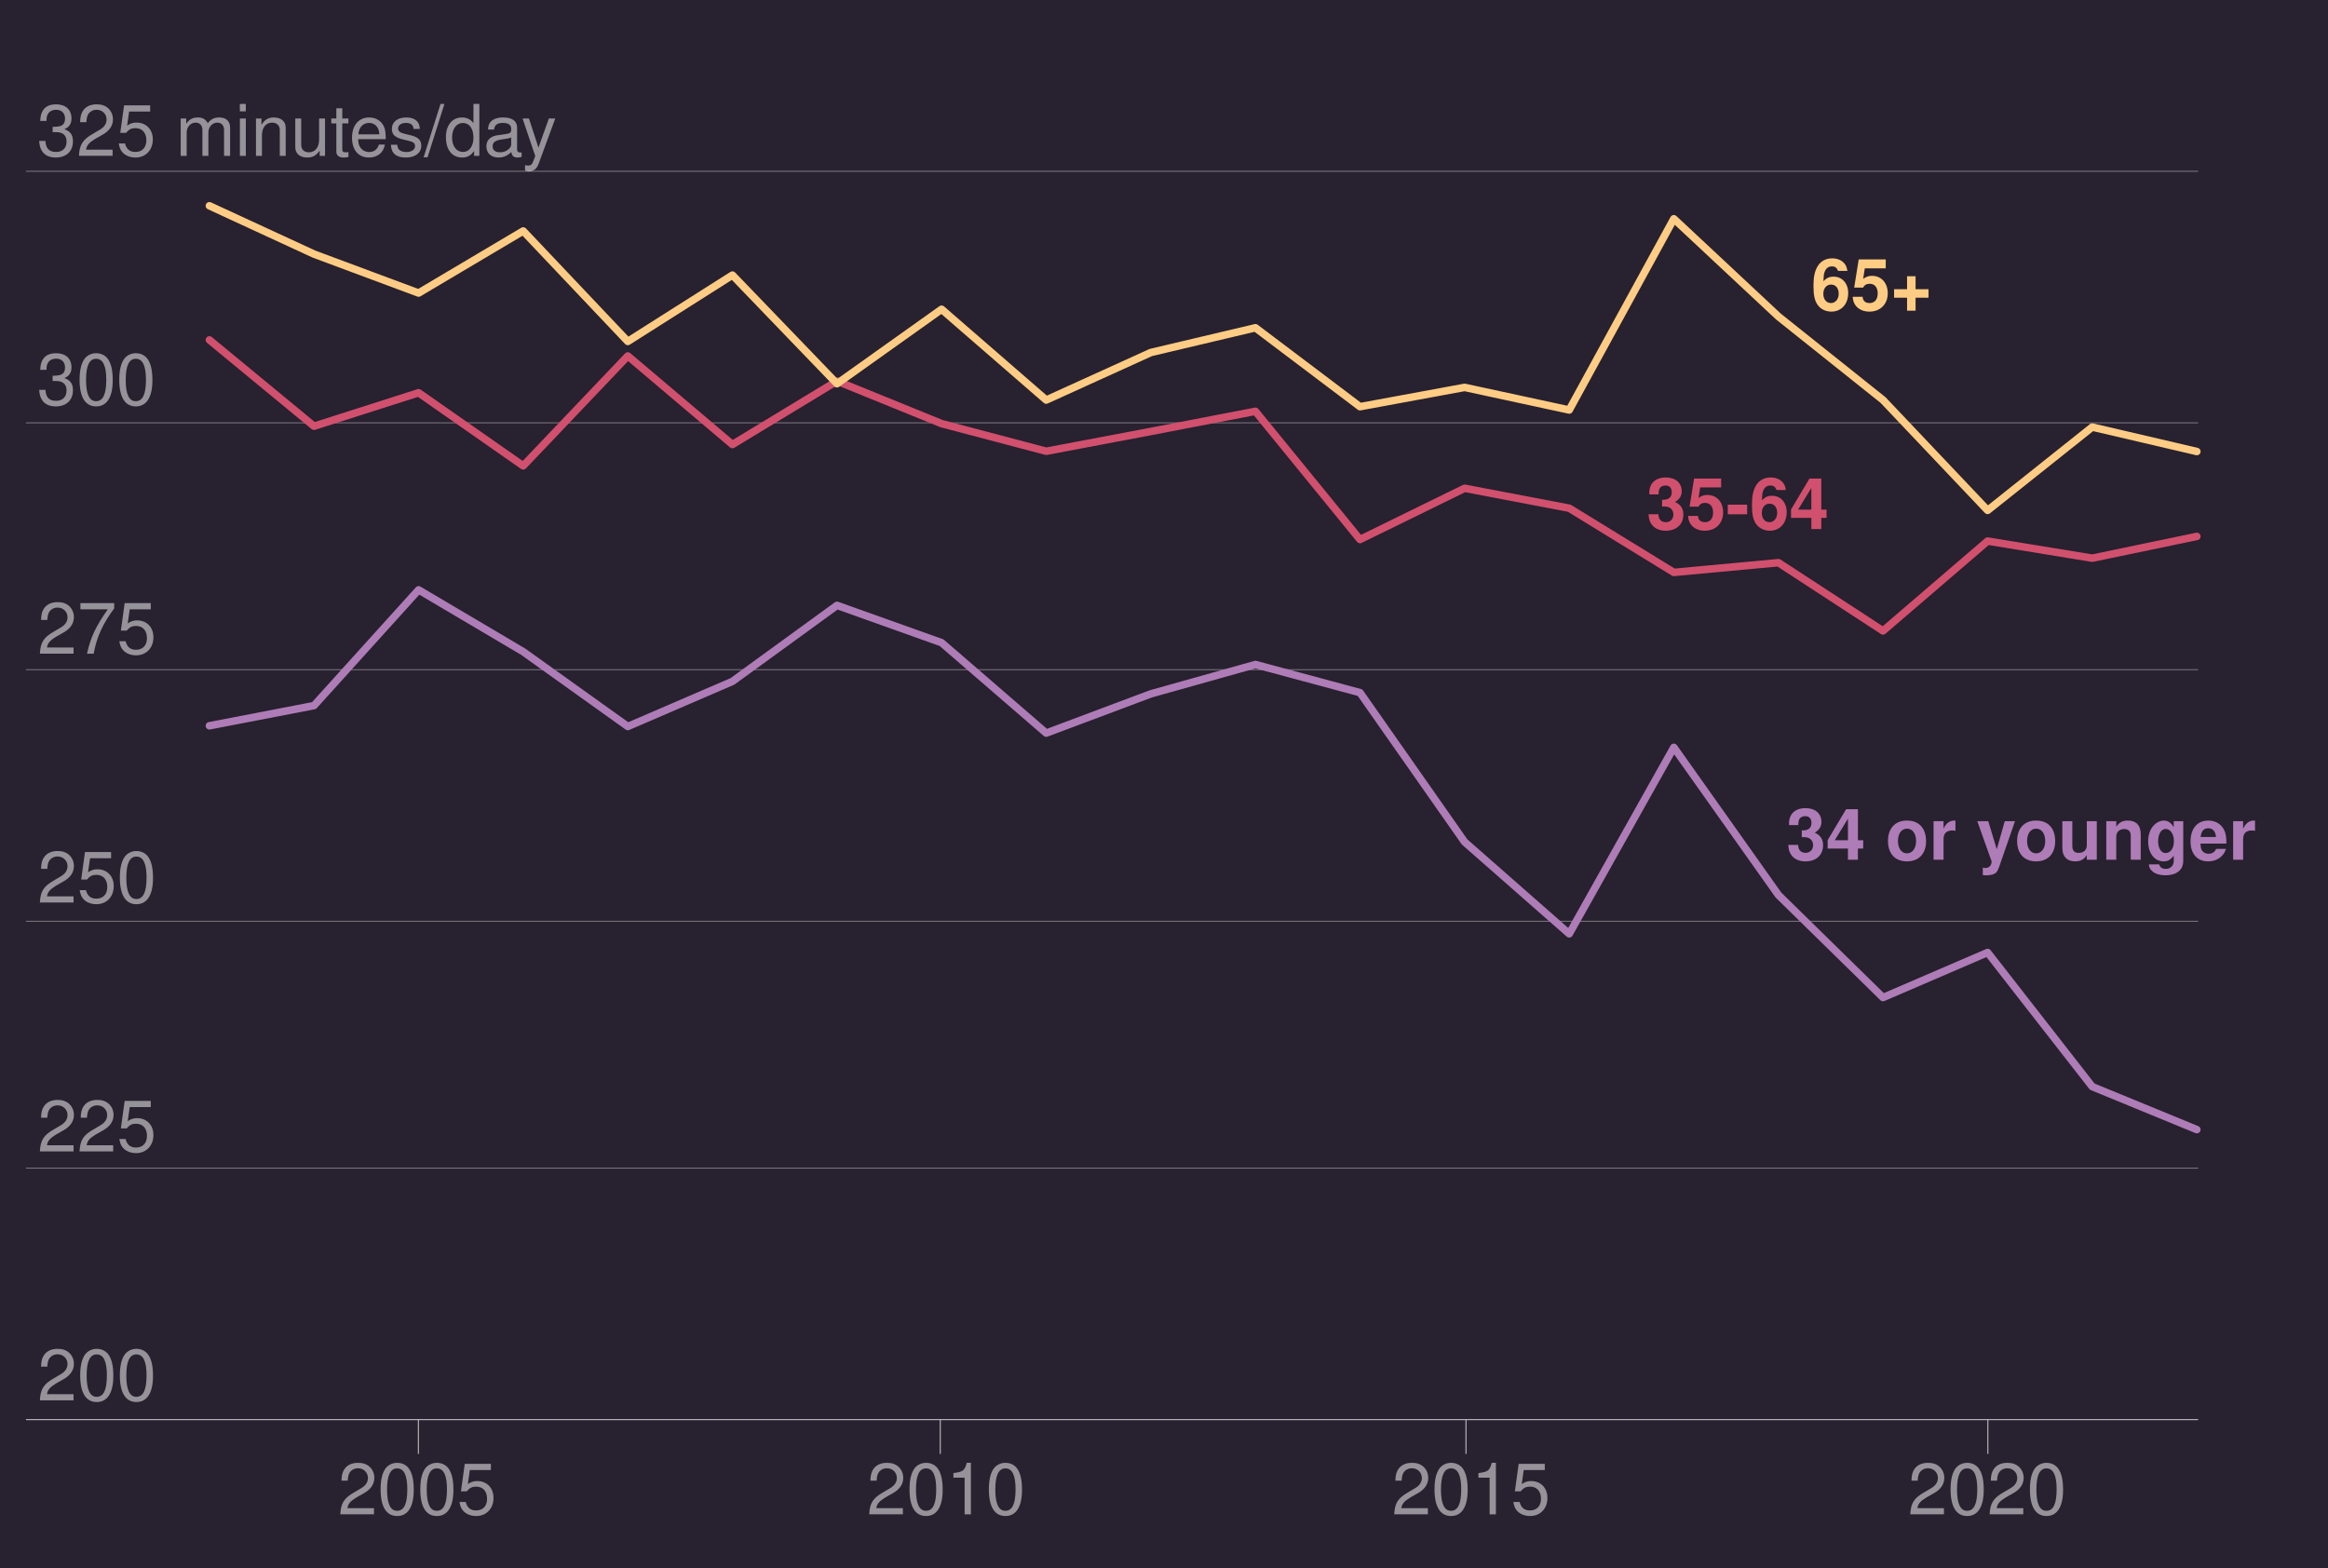
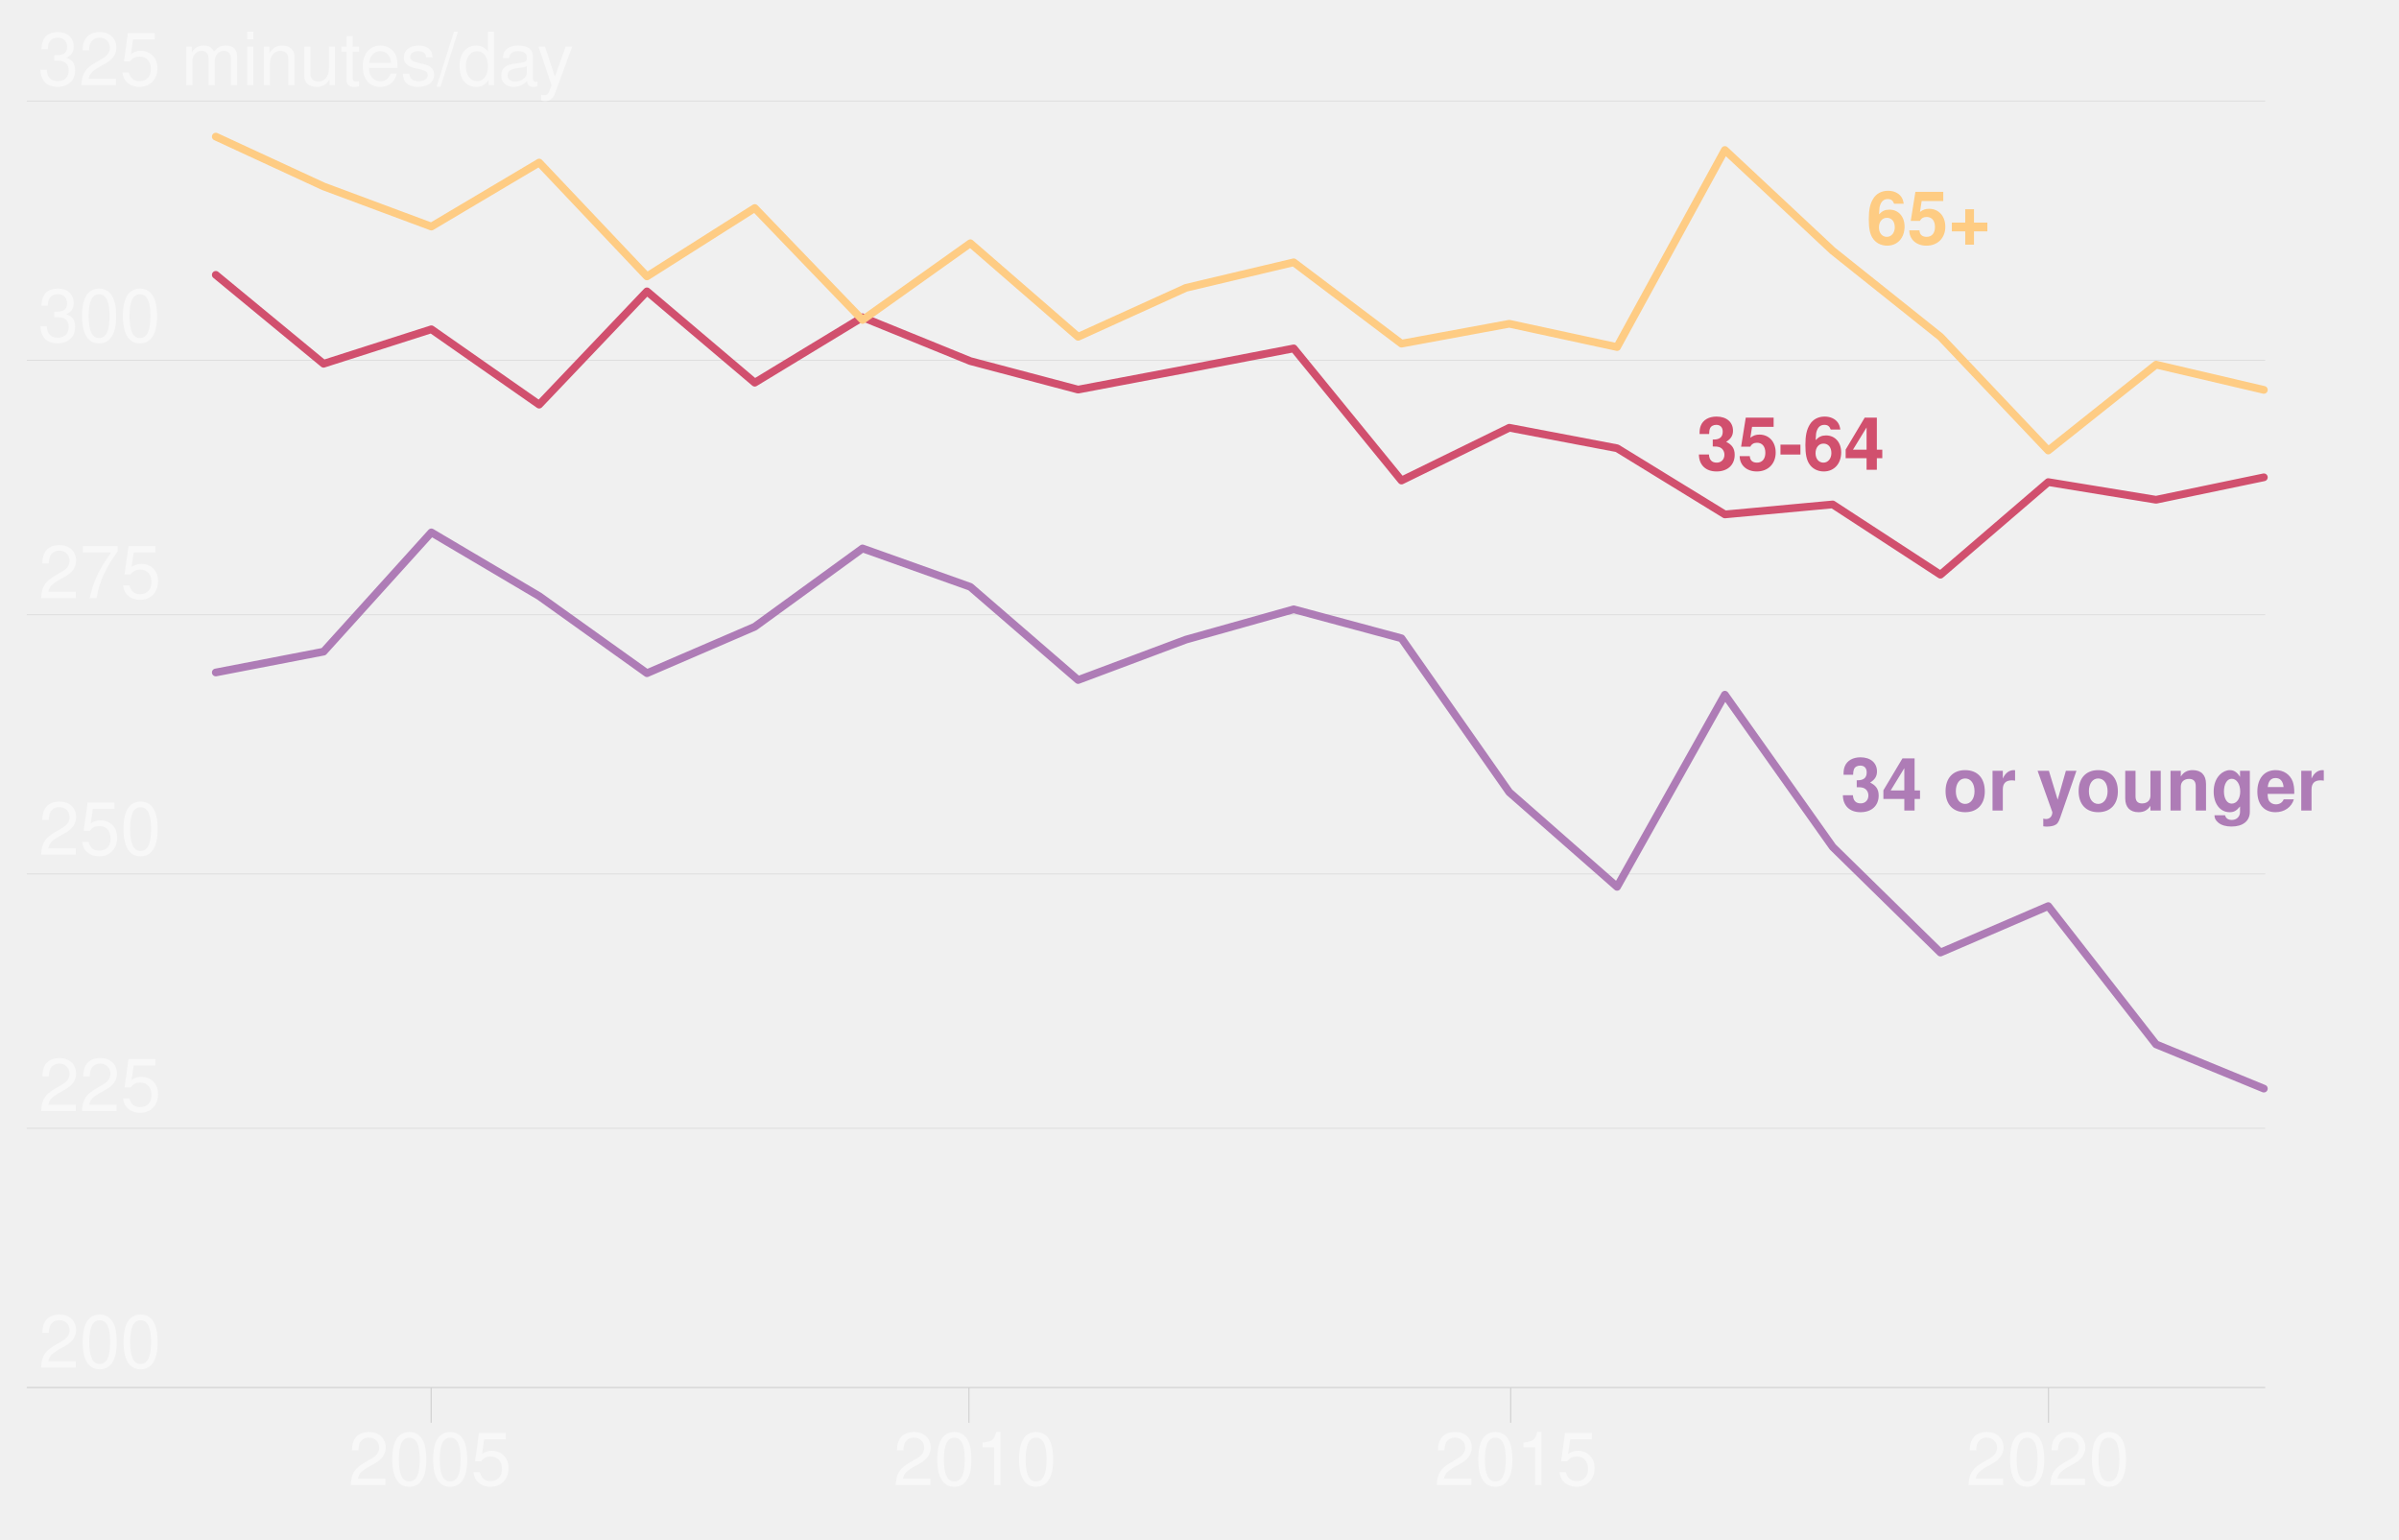
- <svg xmlns="http://www.w3.org/2000/svg" viewBox="0 0 620 417.39">
+ <svg xmlns="http://www.w3.org/2000/svg" id="a" viewBox="0 0 620 397.9">
  <defs>
-     <style>.c{fill:#28212f;}.d{fill:#fff;font-family:"National 2 Web", -apple-system, BlinkMacSystemFont, Helvetica, Arial, sans-serif;}.d,.e,.f,.g{font-size:19px;}.h{stroke:#fecc84;}.h,.i,.j{stroke-linecap:round;stroke-linejoin:round;stroke-width:2px;}.h,.i,.j,.k{fill:none;}.i{stroke:#d1506e;}.j{stroke:#ae7cb6;}.e{fill:#fecc83;}.e,.f,.g{font-weight: bold; font-family:"National 2 Web", -apple-system, BlinkMacSystemFont, Helvetica, Arial, sans-serif, 'National 2';}.f{fill:#ae7cb6;}.g{fill:#d1506e;}.l{opacity:.51;}.k{stroke:#ccc;stroke-miterlimit:10;stroke-width:.25px;}</style>
+     <style>.b{fill:#fff;font-family:"National 2 Web", -apple-system, BlinkMacSystemFont, Helvetica, Arial, sans-serif;}.b,.c,.d,.e{font-size:19px;}.f{stroke:#fecc84;}.f,.g,.h{stroke-linecap:round;stroke-linejoin:round;stroke-width:2px;}.f,.g,.h,.i{fill:none;}.g{stroke:#d1506e;}.h{stroke:#ae7cb6;}.c{fill:#fecc83;}.c,.d,.e{font-weight:bold;font-family:"National 2 Web", -apple-system, BlinkMacSystemFont, Helvetica, Arial, sans-serif;}.d{fill:#ae7cb6;}.e{fill:#d1506e;}.j{opacity:.51;}.i{stroke:#ccc;stroke-miterlimit:10;stroke-width:.25px;}</style>
  </defs>
-   <g id="a">
-     <rect class="c" x="-223.37" y="-1934.29" width="11086.49" height="5126.92" />
+   <g class="j">
+     <line class="i" x1="6.92" y1="291.63" x2="585.42" y2="291.63" />
+     <line class="i" x1="6.92" y1="225.87" x2="585.42" y2="225.87" />
+     <line class="i" x1="6.92" y1="158.88" x2="585.42" y2="158.88" />
+     <line class="i" x1="6.92" y1="93.12" x2="585.42" y2="93.12" />
+     <line class="i" x1="6.92" y1="26.12" x2="585.42" y2="26.12" />
  </g>
-   <g id="b">
-     <g class="l">
-       <line class="k" x1="6.92" y1="311.13" x2="585.42" y2="311.13" />
-       <line class="k" x1="6.92" y1="245.37" x2="585.42" y2="245.37" />
-       <line class="k" x1="6.92" y1="178.37" x2="585.42" y2="178.37" />
-       <line class="k" x1="6.92" y1="112.62" x2="585.42" y2="112.62" />
-       <line class="k" x1="6.92" y1="45.62" x2="585.42" y2="45.62" />
-     </g>
-     <polyline class="j" points="55.77 193.31 83.63 187.93 111.48 157.11 139.34 173.58 167.2 193.5 195.06 181.49 222.91 161.24 250.77 171.18 278.63 195.26 306.49 184.81 334.35 176.99 362.2 184.48 390.06 224.25 417.92 248.72 445.78 199.06 473.64 238.39 501.49 265.69 529.35 253.69 557.21 289.42 585.07 300.87" />
-     <polyline class="i" points="55.77 90.54 83.63 113.52 111.48 104.61 139.34 124.08 167.2 94.81 195.06 118.4 222.91 101.5 250.77 112.83 278.63 120.19 306.49 114.92 334.35 109.55 362.2 143.7 390.06 130.05 417.92 135.36 445.78 152.46 473.64 149.87 501.49 168.04 529.35 144.11 557.21 148.67 585.07 142.87" />
-     <polyline class="h" points="55.77 54.81 83.63 67.68 111.48 78.05 139.34 61.52 167.2 90.94 195.06 73.27 222.91 102.2 250.77 82.37 278.63 106.55 306.49 93.89 334.35 87.3 362.2 108.32 390.06 103.18 417.92 109.2 445.78 58.27 473.64 84.31 501.49 106.54 529.35 135.94 557.21 113.75 585.07 120.26" />
-     <g class="l">
-       <text class="d" transform="translate(9.98 372.99)">
-         <tspan x="0" y="0">200</tspan>
-       </text>
-     </g>
-     <g class="l">
-       <text class="d" transform="translate(9.98 306.69)">
-         <tspan x="0" y="0">225</tspan>
-       </text>
-     </g>
-     <g class="l">
-       <text class="d" transform="translate(9.98 240.4)">
-         <tspan x="0" y="0">250</tspan>
-       </text>
-     </g>
-     <g class="l">
-       <text class="d" transform="translate(9.98 174.11)">
-         <tspan x="0" y="0">275</tspan>
-       </text>
-     </g>
-     <g class="l">
-       <text class="d" transform="translate(9.82 107.81)">
-         <tspan x="0" y="0">300</tspan>
-       </text>
-     </g>
-     <g class="l">
-       <text class="d" transform="translate(9.82 41.52)">
-         <tspan x="0" y="0">325 minutes/day</tspan>
-       </text>
-     </g>
-     <g class="l">
-       <text class="d" transform="translate(89.99 403.35)">
-         <tspan x="0" y="0">2005</tspan>
-       </text>
-     </g>
-     <g class="l">
-       <text class="d" transform="translate(230.85 403.35)">
-         <tspan x="0" y="0">2010</tspan>
-       </text>
-     </g>
-     <g class="l">
-       <text class="d" transform="translate(370.67 403.35)">
-         <tspan x="0" y="0">2015</tspan>
-       </text>
-     </g>
-     <g class="l">
-       <text class="d" transform="translate(508.11 403.35)">
-         <tspan x="0" y="0">2020</tspan>
-       </text>
-     </g>
-     <text class="f" transform="translate(475.73 228.99)">
-       <tspan x="0" y="0">34 or younger</tspan>
+   <polyline class="h" points="55.77 173.81 83.63 168.43 111.48 137.61 139.34 154.08 167.2 174 195.06 161.99 222.91 141.75 250.77 151.68 278.63 175.76 306.49 165.32 334.35 157.49 362.2 164.98 390.06 204.76 417.92 229.22 445.78 179.56 473.64 218.9 501.49 246.2 529.35 234.2 557.21 269.93 585.07 281.37" />
+   <polyline class="g" points="55.77 71.04 83.63 94.02 111.48 85.11 139.34 104.58 167.2 75.31 195.06 98.91 222.91 82 250.77 93.33 278.63 100.7 306.49 95.42 334.35 90.05 362.2 124.2 390.06 110.56 417.92 115.86 445.78 132.96 473.64 130.38 501.49 148.54 529.35 124.61 557.21 129.17 585.07 123.37" />
+   <polyline class="f" points="55.77 35.31 83.63 48.19 111.48 58.56 139.34 42.02 167.2 71.44 195.06 53.77 222.91 82.7 250.77 62.87 278.63 87.05 306.49 74.4 334.35 67.8 362.2 88.82 390.06 83.68 417.92 89.7 445.78 38.77 473.64 64.82 501.49 87.05 529.35 116.44 557.21 94.25 585.07 100.77" />
+   <g class="j">
+     <text class="b" transform="translate(9.98 353.49)">
+       <tspan x="0" y="0">200</tspan>
    </text>
-     <text class="g" transform="translate(438.52 140.92)">
-       <tspan x="0" y="0">35-64</tspan>
+   </g>
+   <g class="j">
+     <text class="b" transform="translate(9.98 287.2)">
+       <tspan x="0" y="0">225</tspan>
    </text>
-     <text class="e" transform="translate(482.36 82.56)">
-       <tspan x="0" y="0">65+</tspan>
+   </g>
+   <g class="j">
+     <text class="b" transform="translate(9.98 220.9)">
+       <tspan x="0" y="0">250</tspan>
    </text>
-     <line class="k" x1="111.42" y1="387.24" x2="111.42" y2="378.12" />
-     <line class="k" x1="250.42" y1="387.24" x2="250.42" y2="378.12" />
-     <line class="k" x1="390.42" y1="387.24" x2="390.42" y2="378.12" />
-     <line class="k" x1="529.42" y1="387.24" x2="529.42" y2="378.12" />
-     <line class="k" x1="6.92" y1="378.12" x2="585.42" y2="378.12" />
  </g>
+   <g class="j">
+     <text class="b" transform="translate(9.98 154.61)">
+       <tspan x="0" y="0">275</tspan>
+     </text>
+   </g>
+   <g class="j">
+     <text class="b" transform="translate(9.82 88.32)">
+       <tspan x="0" y="0">300</tspan>
+     </text>
+   </g>
+   <g class="j">
+     <text class="b" transform="translate(9.82 22.02)">
+       <tspan x="0" y="0">325 minutes/day</tspan>
+     </text>
+   </g>
+   <g class="j">
+     <text class="b" transform="translate(89.99 383.85)">
+       <tspan x="0" y="0">2005</tspan>
+     </text>
+   </g>
+   <g class="j">
+     <text class="b" transform="translate(230.85 383.85)">
+       <tspan x="0" y="0">2010</tspan>
+     </text>
+   </g>
+   <g class="j">
+     <text class="b" transform="translate(370.67 383.85)">
+       <tspan x="0" y="0">2015</tspan>
+     </text>
+   </g>
+   <g class="j">
+     <text class="b" transform="translate(508.11 383.85)">
+       <tspan x="0" y="0">2020</tspan>
+     </text>
+   </g>
+   <text class="d" transform="translate(475.73 209.49)">
+     <tspan x="0" y="0">34 or younger</tspan>
+   </text>
+   <text class="e" transform="translate(438.52 121.42)">
+     <tspan x="0" y="0">35-64</tspan>
+   </text>
+   <text class="c" transform="translate(482.36 63.06)">
+     <tspan x="0" y="0">65+</tspan>
+   </text>
+   <line class="i" x1="111.42" y1="367.75" x2="111.42" y2="358.63" />
+   <line class="i" x1="250.42" y1="367.75" x2="250.42" y2="358.63" />
+   <line class="i" x1="390.42" y1="367.75" x2="390.42" y2="358.63" />
+   <line class="i" x1="529.42" y1="367.75" x2="529.42" y2="358.63" />
+   <line class="i" x1="6.92" y1="358.63" x2="585.42" y2="358.63" />
</svg>
